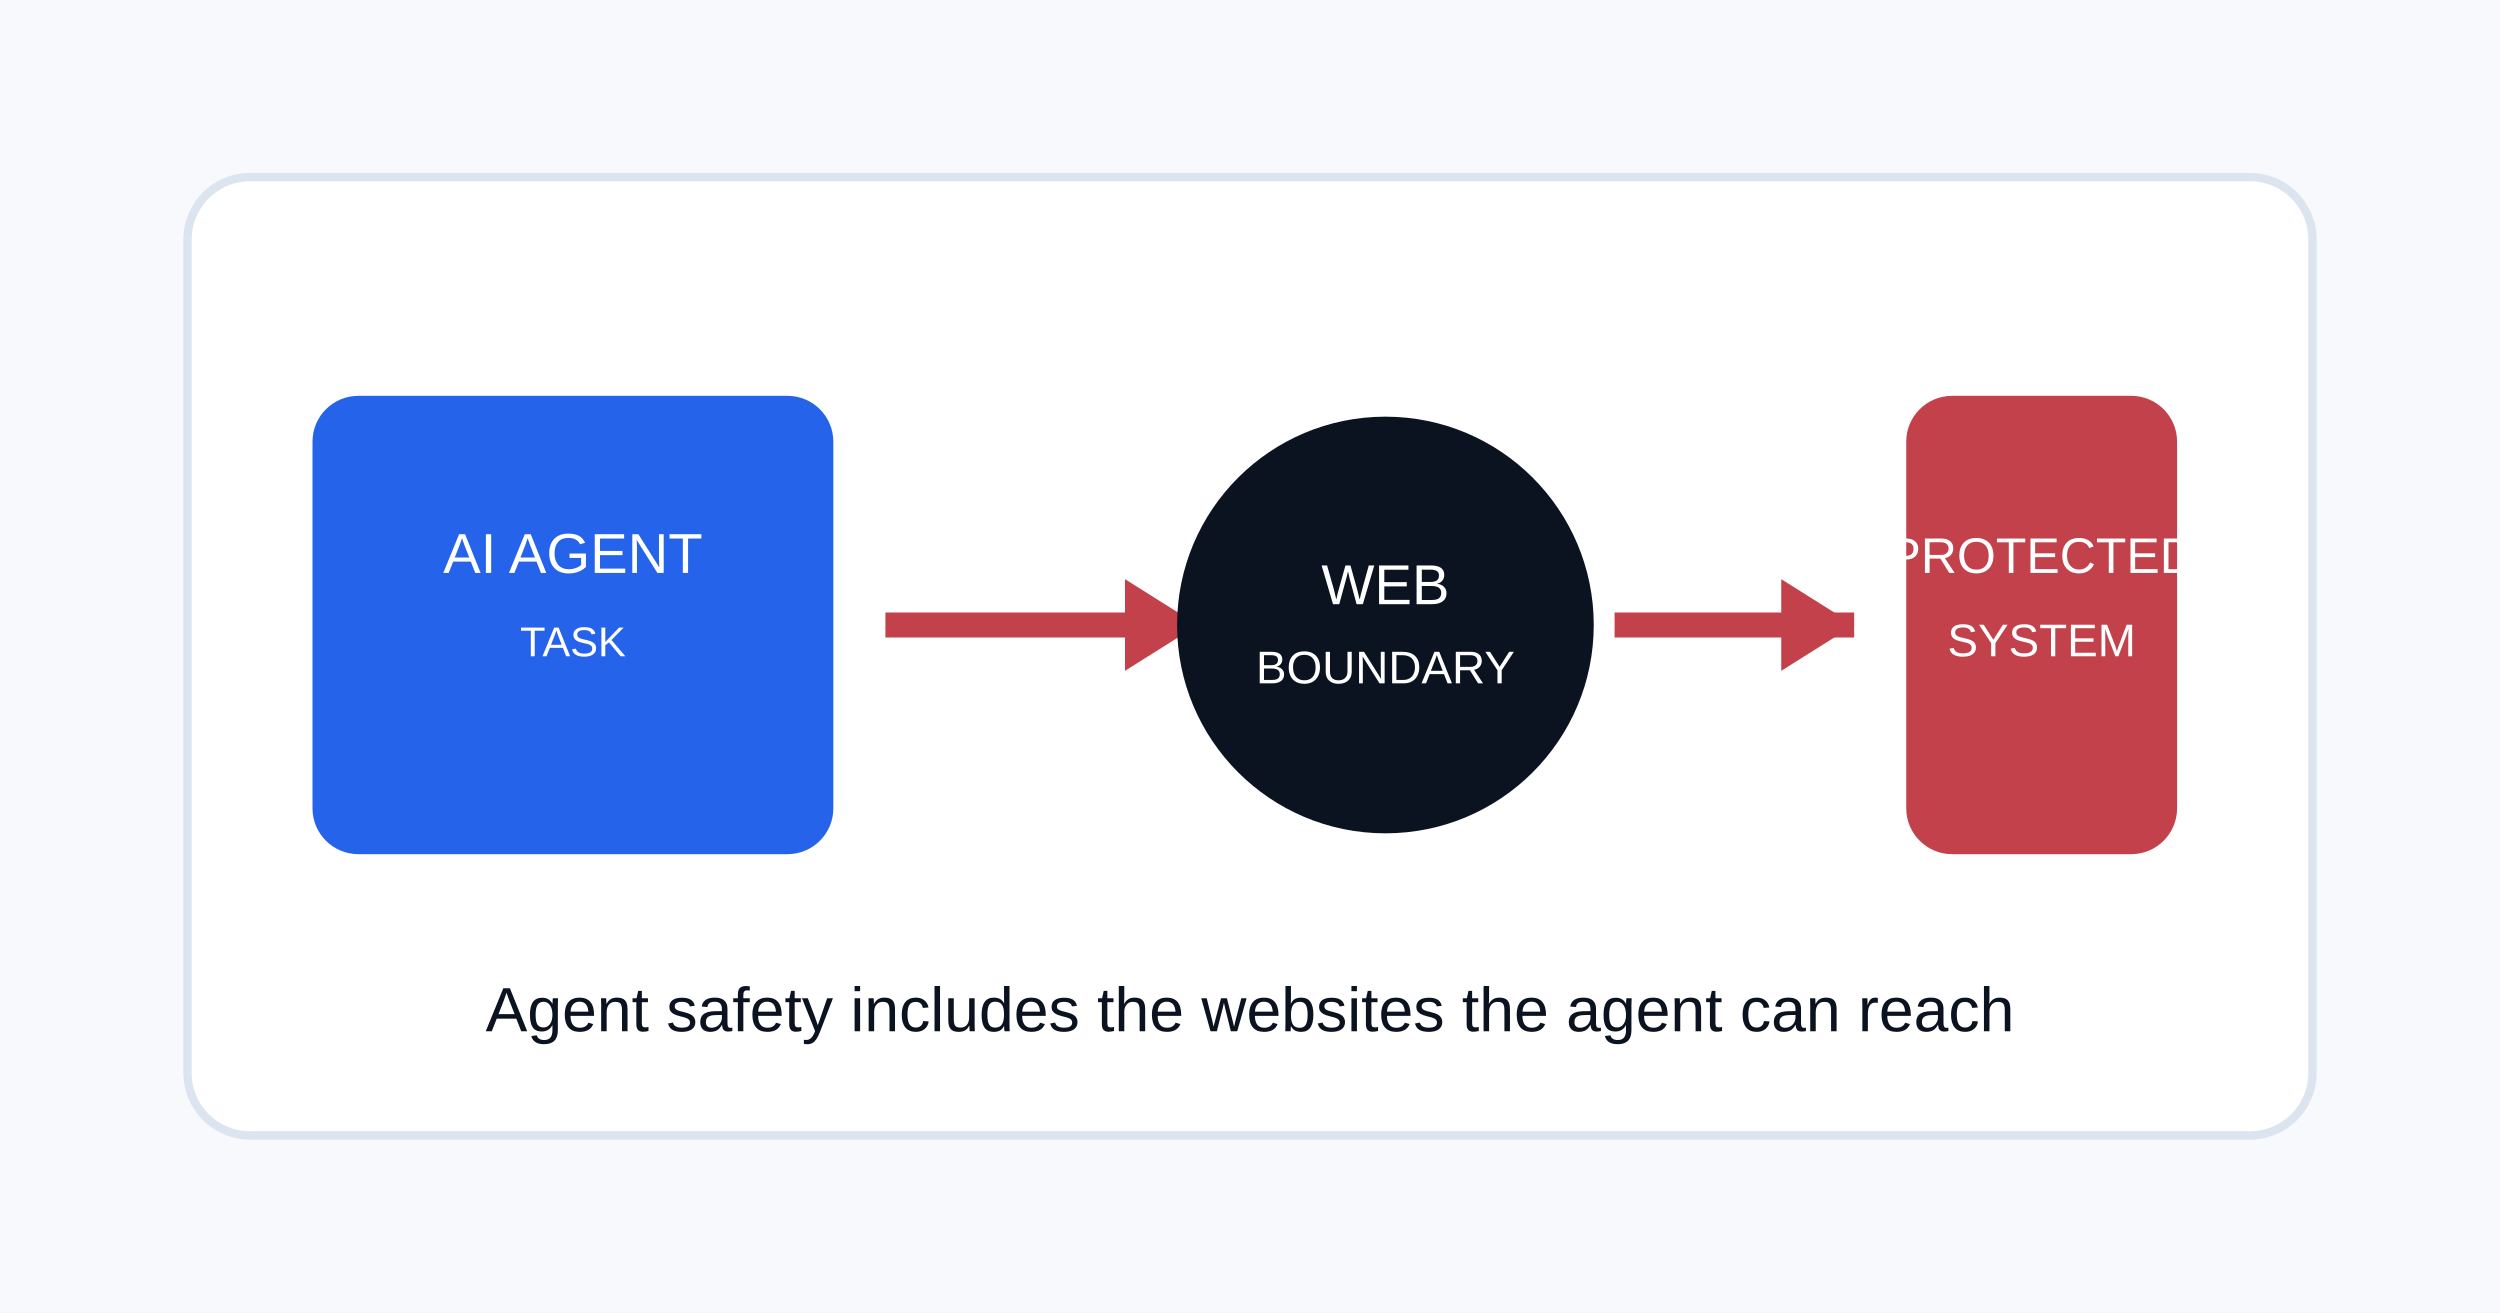
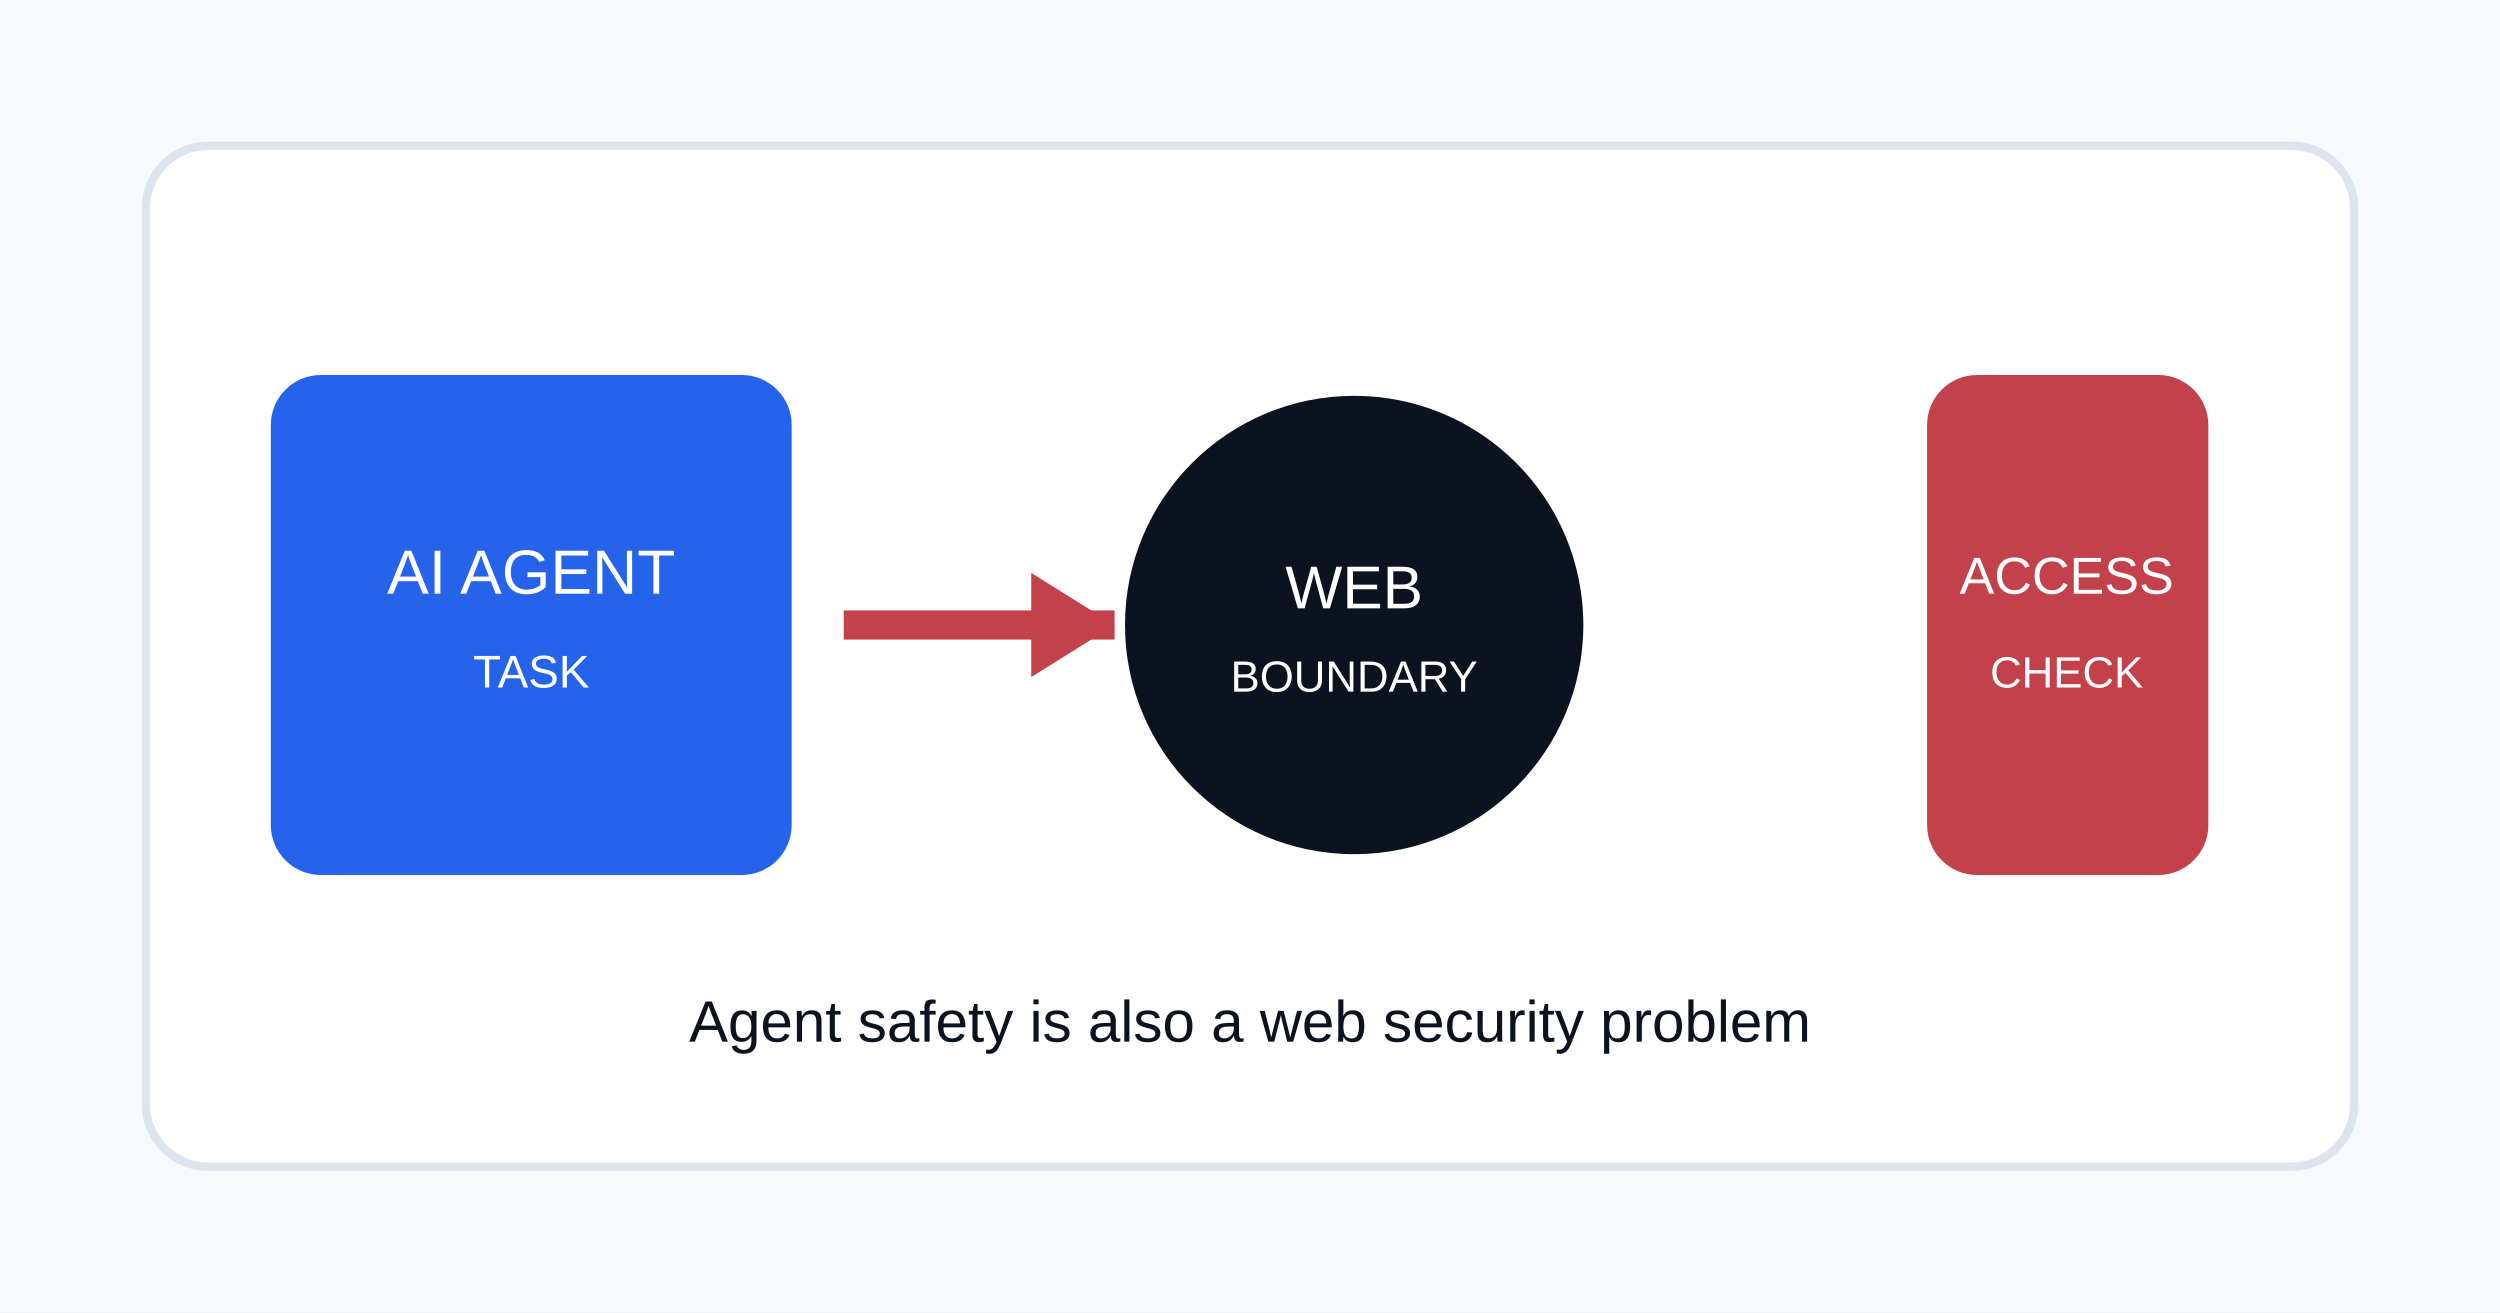
- <svg xmlns="http://www.w3.org/2000/svg" width="1200" height="630" viewBox="0 0 1200 630">
+ <svg xmlns="http://www.w3.org/2000/svg" width="1200" height="630">
  <rect width="1200" height="630" fill="#f7f9fc" />
-   <rect x="90" y="85" width="1020" height="460" rx="30" fill="#fff" stroke="#dbe4ef" stroke-width="4" />
-   <rect x="150" y="190" width="250" height="220" rx="22" fill="#2563eb" />
-   <text x="275" y="275" text-anchor="middle" font-family="Arial" font-size="27" fill="#fff">AI AGENT</text>
-   <text x="275" y="315" text-anchor="middle" font-family="Arial" font-size="20" fill="#fff">TASK</text>
-   <path d="M425 300 H575" stroke="#c2414a" stroke-width="12" />
-   <polygon points="575,300 540,278 540,322" fill="#c2414a" />
-   <circle cx="665" cy="300" r="100" fill="#0b1220" />
-   <text x="665" y="290" text-anchor="middle" font-family="Arial" font-size="27" fill="#fff">WEB</text>
-   <text x="665" y="328" text-anchor="middle" font-family="Arial" font-size="22" fill="#fff">BOUNDARY</text>
-   <path d="M775 300 H890" stroke="#c2414a" stroke-width="12" />
-   <polygon points="890,300 855,278 855,322" fill="#c2414a" />
-   <rect x="915" y="190" width="130" height="220" rx="22" fill="#c2414a" />
-   <text x="980" y="275" text-anchor="middle" font-family="Arial" font-size="24" fill="#fff">PROTECTED</text>
-   <text x="980" y="315" text-anchor="middle" font-family="Arial" font-size="22" fill="#fff">SYSTEM</text>
-   <text x="600" y="495" text-anchor="middle" font-family="Arial" font-size="30" fill="#0b1220">Agent safety includes the websites the agent can reach</text>
+   <rect x="70" y="70" width="1060" height="490" rx="30" fill="#fff" stroke="#dbe4ef" stroke-width="4" />
+   <rect x="130" y="180" width="250" height="240" rx="24" fill="#2563eb" />
+   <text x="255" y="285" text-anchor="middle" font-family="Arial" font-size="30" fill="#fff">AI AGENT</text>
+   <text x="255" y="330" text-anchor="middle" font-family="Arial" font-size="22" fill="#fff">TASK</text>
+   <path d="M405 300H535" stroke="#c2414a" stroke-width="14" />
+   <polygon points="535,300 495,275 495,325" fill="#c2414a" />
+   <circle cx="650" cy="300" r="110" fill="#0b1220" />
+   <text x="650" y="292" text-anchor="middle" font-family="Arial" font-size="29" fill="#fff">WEB</text>
+   <text x="650" y="332" text-anchor="middle" font-family="Arial" font-size="21" fill="#fff">BOUNDARY</text>
+   <rect x="925" y="180" width="135" height="240" rx="24" fill="#c2414a" />
+   <text x="992" y="285" text-anchor="middle" font-family="Arial" font-size="25" fill="#fff">ACCESS</text>
+   <text x="992" y="330" text-anchor="middle" font-family="Arial" font-size="21" fill="#fff">CHECK</text>
+   <text x="600" y="500" text-anchor="middle" font-family="Arial" font-size="28" fill="#0b1220">Agent safety is also a web security problem</text>
</svg>
